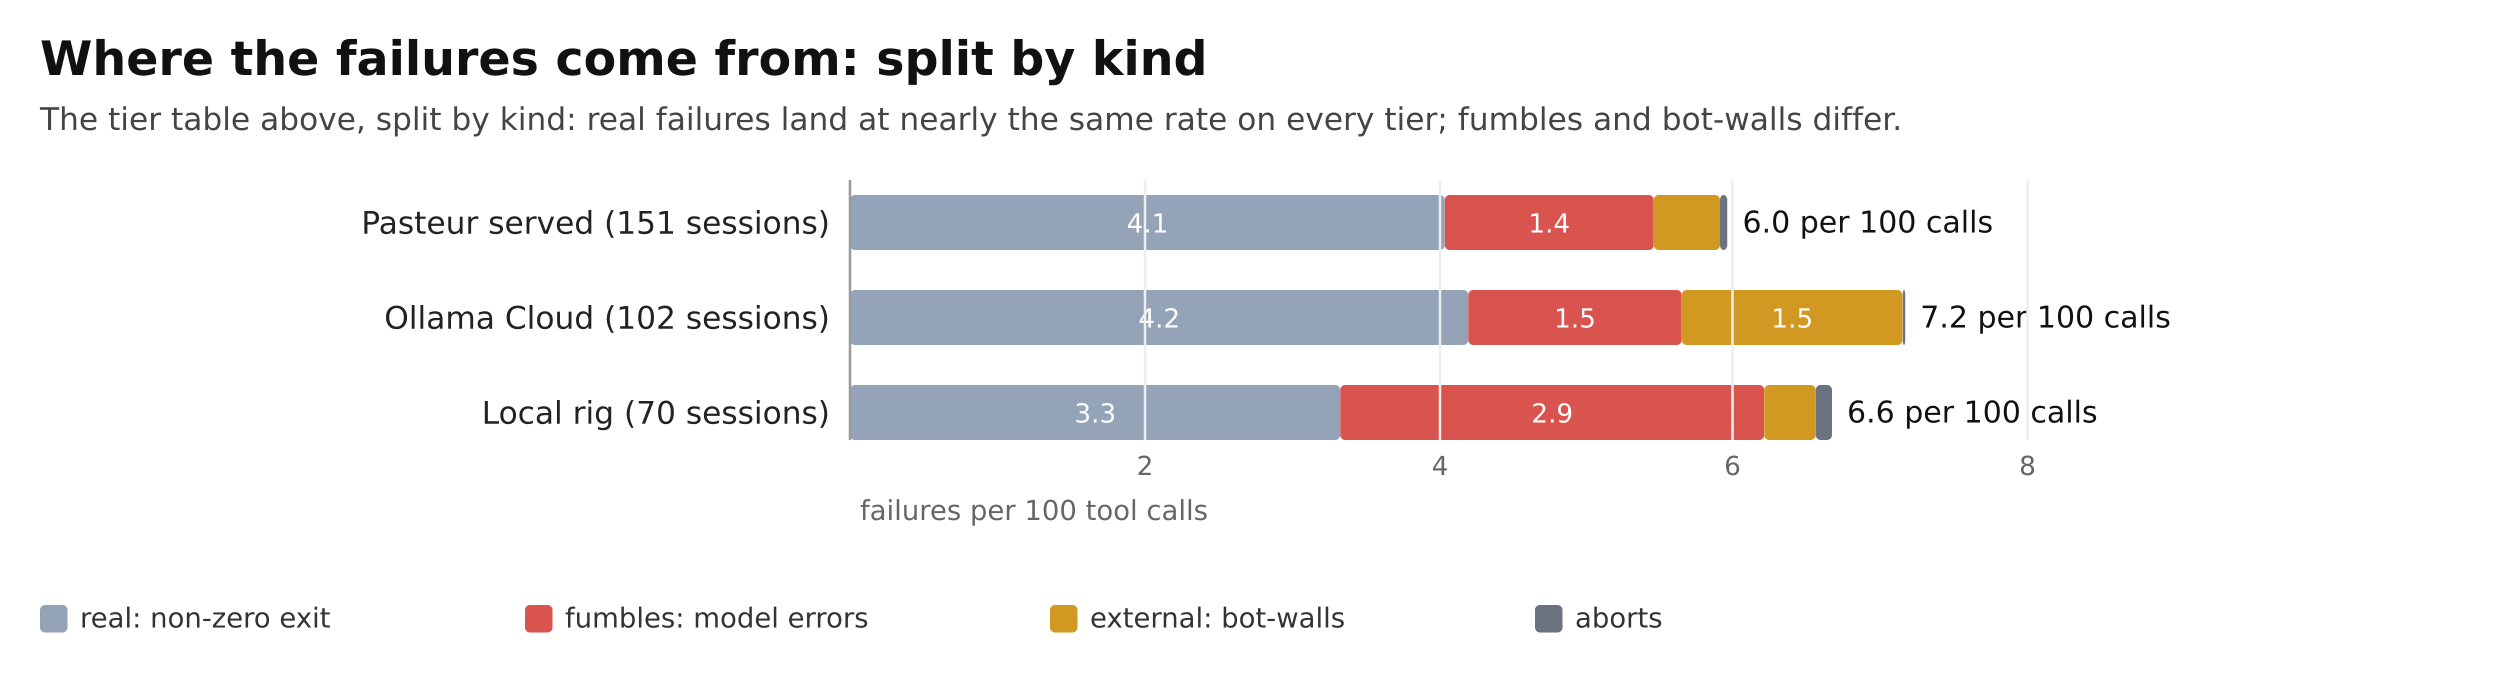
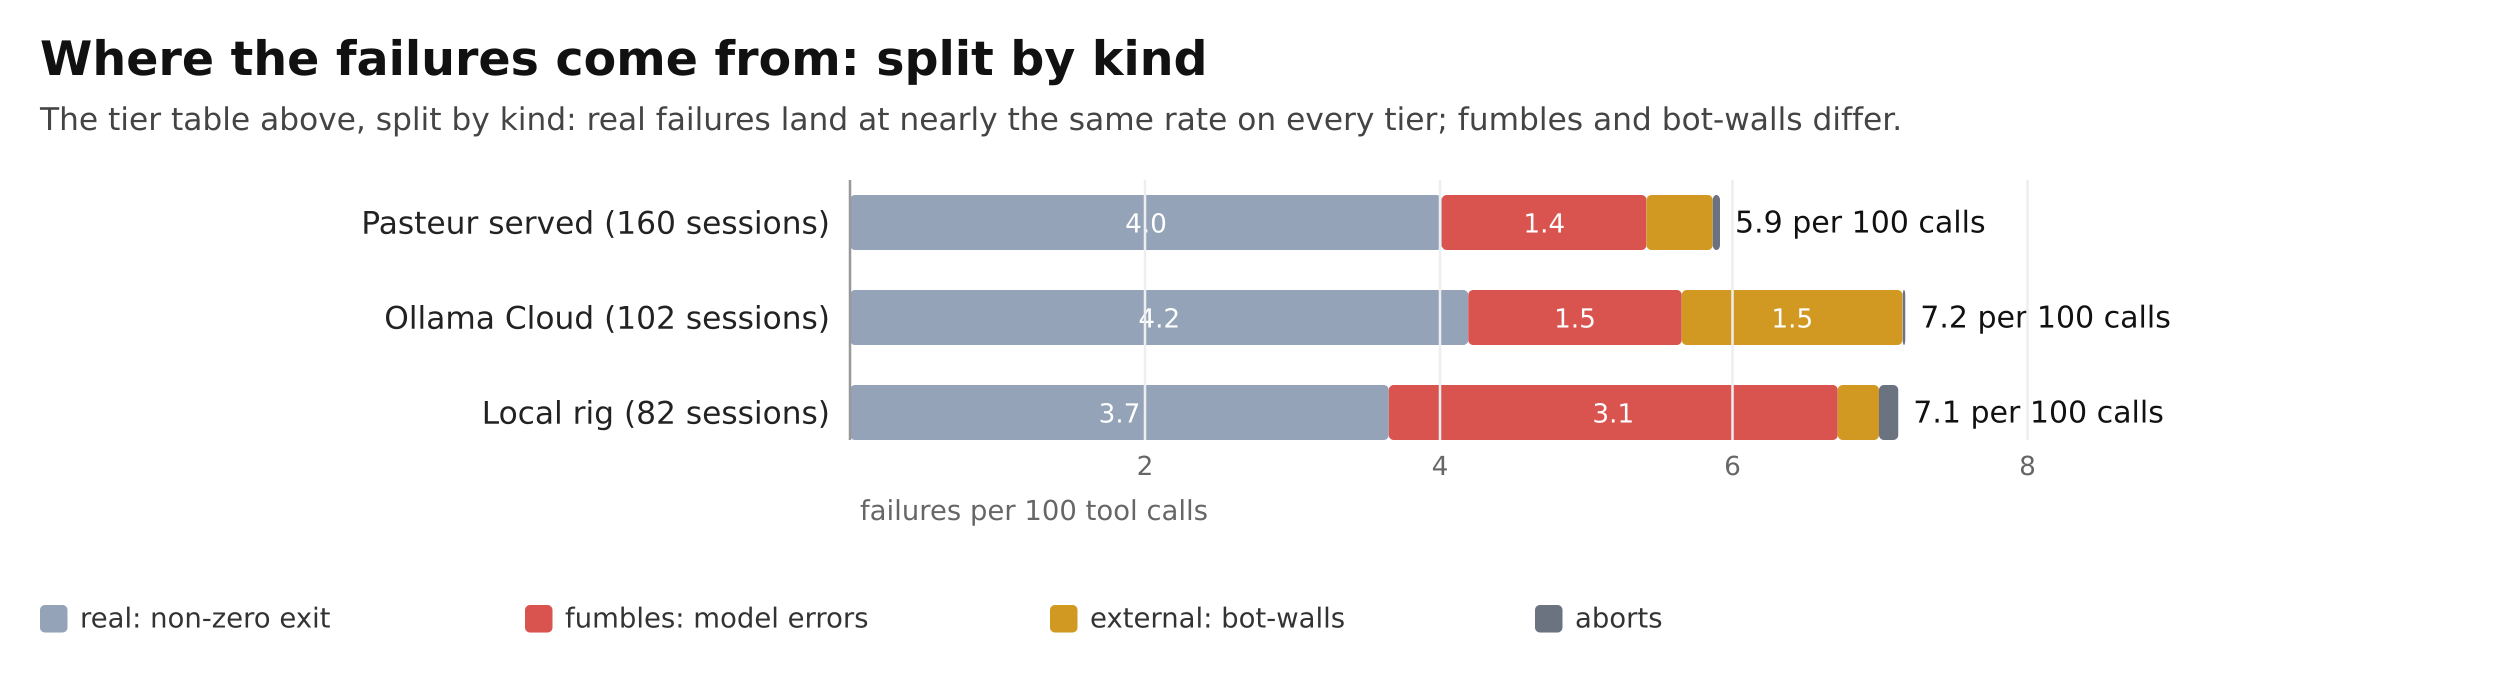
<svg xmlns="http://www.w3.org/2000/svg" width="1000" height="276" viewBox="0 0 1000 276" font-family="DejaVu Sans, sans-serif">
  <rect width="1000" height="276" fill="#ffffff" />
  <text x="16" y="30" font-size="19" font-weight="bold" fill="#111">Where the failures come from: split by kind</text>
  <text x="16" y="52" font-size="12.5" fill="#444">The tier table above, split by kind: real failures land at nearly the same rate on every tier; fumbles and bot-walls differ.</text>
-   <text x="332" y="93.5" font-size="12.5" fill="#222" text-anchor="end">Pasteur served (151 sessions)</text>
-   <rect x="340.0" y="78" width="237.9" height="22" fill="#94a3b8" rx="2" />
-   <text x="459.0" y="93.0" font-size="10.5" fill="#fff" text-anchor="middle">4.1</text>
-   <rect x="577.9" y="78" width="83.6" height="22" fill="#d9534f" rx="2" />
-   <text x="619.7" y="93.0" font-size="10.5" fill="#fff" text-anchor="middle">1.4</text>
-   <rect x="661.5" y="78" width="26.5" height="22" fill="#d29922" rx="2" />
-   <rect x="688.0" y="78" width="2.9" height="22" fill="#6b7280" rx="2" />
-   <text x="697.0" y="93.0" font-size="12" fill="#111">6.0 per 100 calls</text>
+   <text x="332" y="93.5" font-size="12.5" fill="#222" text-anchor="end">Pasteur served (160 sessions)</text>
+   <rect x="340.0" y="78" width="236.7" height="22" fill="#94a3b8" rx="2" />
+   <text x="458.4" y="93.0" font-size="10.5" fill="#fff" text-anchor="middle">4.0</text>
+   <rect x="576.7" y="78" width="81.9" height="22" fill="#d9534f" rx="2" />
+   <text x="617.7" y="93.0" font-size="10.5" fill="#fff" text-anchor="middle">1.4</text>
+   <rect x="658.6" y="78" width="26.5" height="22" fill="#d29922" rx="2" />
+   <rect x="685.1" y="78" width="2.9" height="22" fill="#6b7280" rx="2" />
+   <text x="694.0" y="93.0" font-size="12" fill="#111">5.9 per 100 calls</text>
  <text x="332" y="131.5" font-size="12.5" fill="#222" text-anchor="end">Ollama Cloud (102 sessions)</text>
  <rect x="340.0" y="116" width="247.3" height="22" fill="#94a3b8" rx="2" />
  <text x="463.7" y="131.0" font-size="10.5" fill="#fff" text-anchor="middle">4.2</text>
  <rect x="587.3" y="116" width="85.4" height="22" fill="#d9534f" rx="2" />
  <text x="630.0" y="131.0" font-size="10.5" fill="#fff" text-anchor="middle">1.5</text>
  <rect x="672.7" y="116" width="88.3" height="22" fill="#d29922" rx="2" />
  <text x="716.9" y="131.0" font-size="10.5" fill="#fff" text-anchor="middle">1.5</text>
  <rect x="761.1" y="116" width="1.0" height="22" fill="#6b7280" rx="2" />
  <text x="768.1" y="131.0" font-size="12" fill="#111">7.2 per 100 calls</text>
-   <text x="332" y="169.5" font-size="12.5" fill="#222" text-anchor="end">Local rig (70 sessions)</text>
-   <rect x="340.0" y="154" width="196.1" height="22" fill="#94a3b8" rx="2" />
-   <text x="438.1" y="169.0" font-size="10.5" fill="#fff" text-anchor="middle">3.3</text>
-   <rect x="536.1" y="154" width="169.6" height="22" fill="#d9534f" rx="2" />
-   <text x="620.9" y="169.0" font-size="10.5" fill="#fff" text-anchor="middle">2.9</text>
-   <rect x="705.7" y="154" width="20.6" height="22" fill="#d29922" rx="2" />
-   <rect x="726.3" y="154" width="6.5" height="22" fill="#6b7280" rx="2" />
-   <text x="738.8" y="169.0" font-size="12" fill="#111">6.6 per 100 calls</text>
+   <text x="332" y="169.5" font-size="12.5" fill="#222" text-anchor="end">Local rig (82 sessions)</text>
+   <rect x="340.0" y="154" width="215.5" height="22" fill="#94a3b8" rx="2" />
+   <text x="447.8" y="169.0" font-size="10.5" fill="#fff" text-anchor="middle">3.7</text>
+   <rect x="555.5" y="154" width="179.6" height="22" fill="#d9534f" rx="2" />
+   <text x="645.3" y="169.0" font-size="10.5" fill="#fff" text-anchor="middle">3.1</text>
+   <rect x="735.1" y="154" width="16.5" height="22" fill="#d29922" rx="2" />
+   <rect x="751.6" y="154" width="7.7" height="22" fill="#6b7280" rx="2" />
+   <text x="765.3" y="169.0" font-size="12" fill="#111">7.1 per 100 calls</text>
  <line x1="340" y1="72" x2="340" y2="176" stroke="#999" />
  <line x1="458" y1="72" x2="458" y2="176" stroke="#eee" />
  <line x1="576" y1="72" x2="576" y2="176" stroke="#eee" />
  <line x1="693" y1="72" x2="693" y2="176" stroke="#eee" />
  <line x1="811" y1="72" x2="811" y2="176" stroke="#eee" />
  <text x="458" y="190" font-size="10.5" fill="#666" text-anchor="middle">2</text>
  <text x="576" y="190" font-size="10.5" fill="#666" text-anchor="middle">4</text>
  <text x="693" y="190" font-size="10.5" fill="#666" text-anchor="middle">6</text>
  <text x="811" y="190" font-size="10.5" fill="#666" text-anchor="middle">8</text>
  <text x="344" y="208" font-size="11" fill="#666">failures per 100 tool calls</text>
  <rect x="16" y="242" width="11" height="11" fill="#94a3b8" rx="2" />
  <text x="32" y="251" font-size="11" fill="#333">real: non-zero exit</text>
  <rect x="210" y="242" width="11" height="11" fill="#d9534f" rx="2" />
  <text x="226" y="251" font-size="11" fill="#333">fumbles: model errors</text>
  <rect x="420" y="242" width="11" height="11" fill="#d29922" rx="2" />
  <text x="436" y="251" font-size="11" fill="#333">external: bot-walls</text>
  <rect x="614" y="242" width="11" height="11" fill="#6b7280" rx="2" />
  <text x="630" y="251" font-size="11" fill="#333">aborts</text>
</svg>
